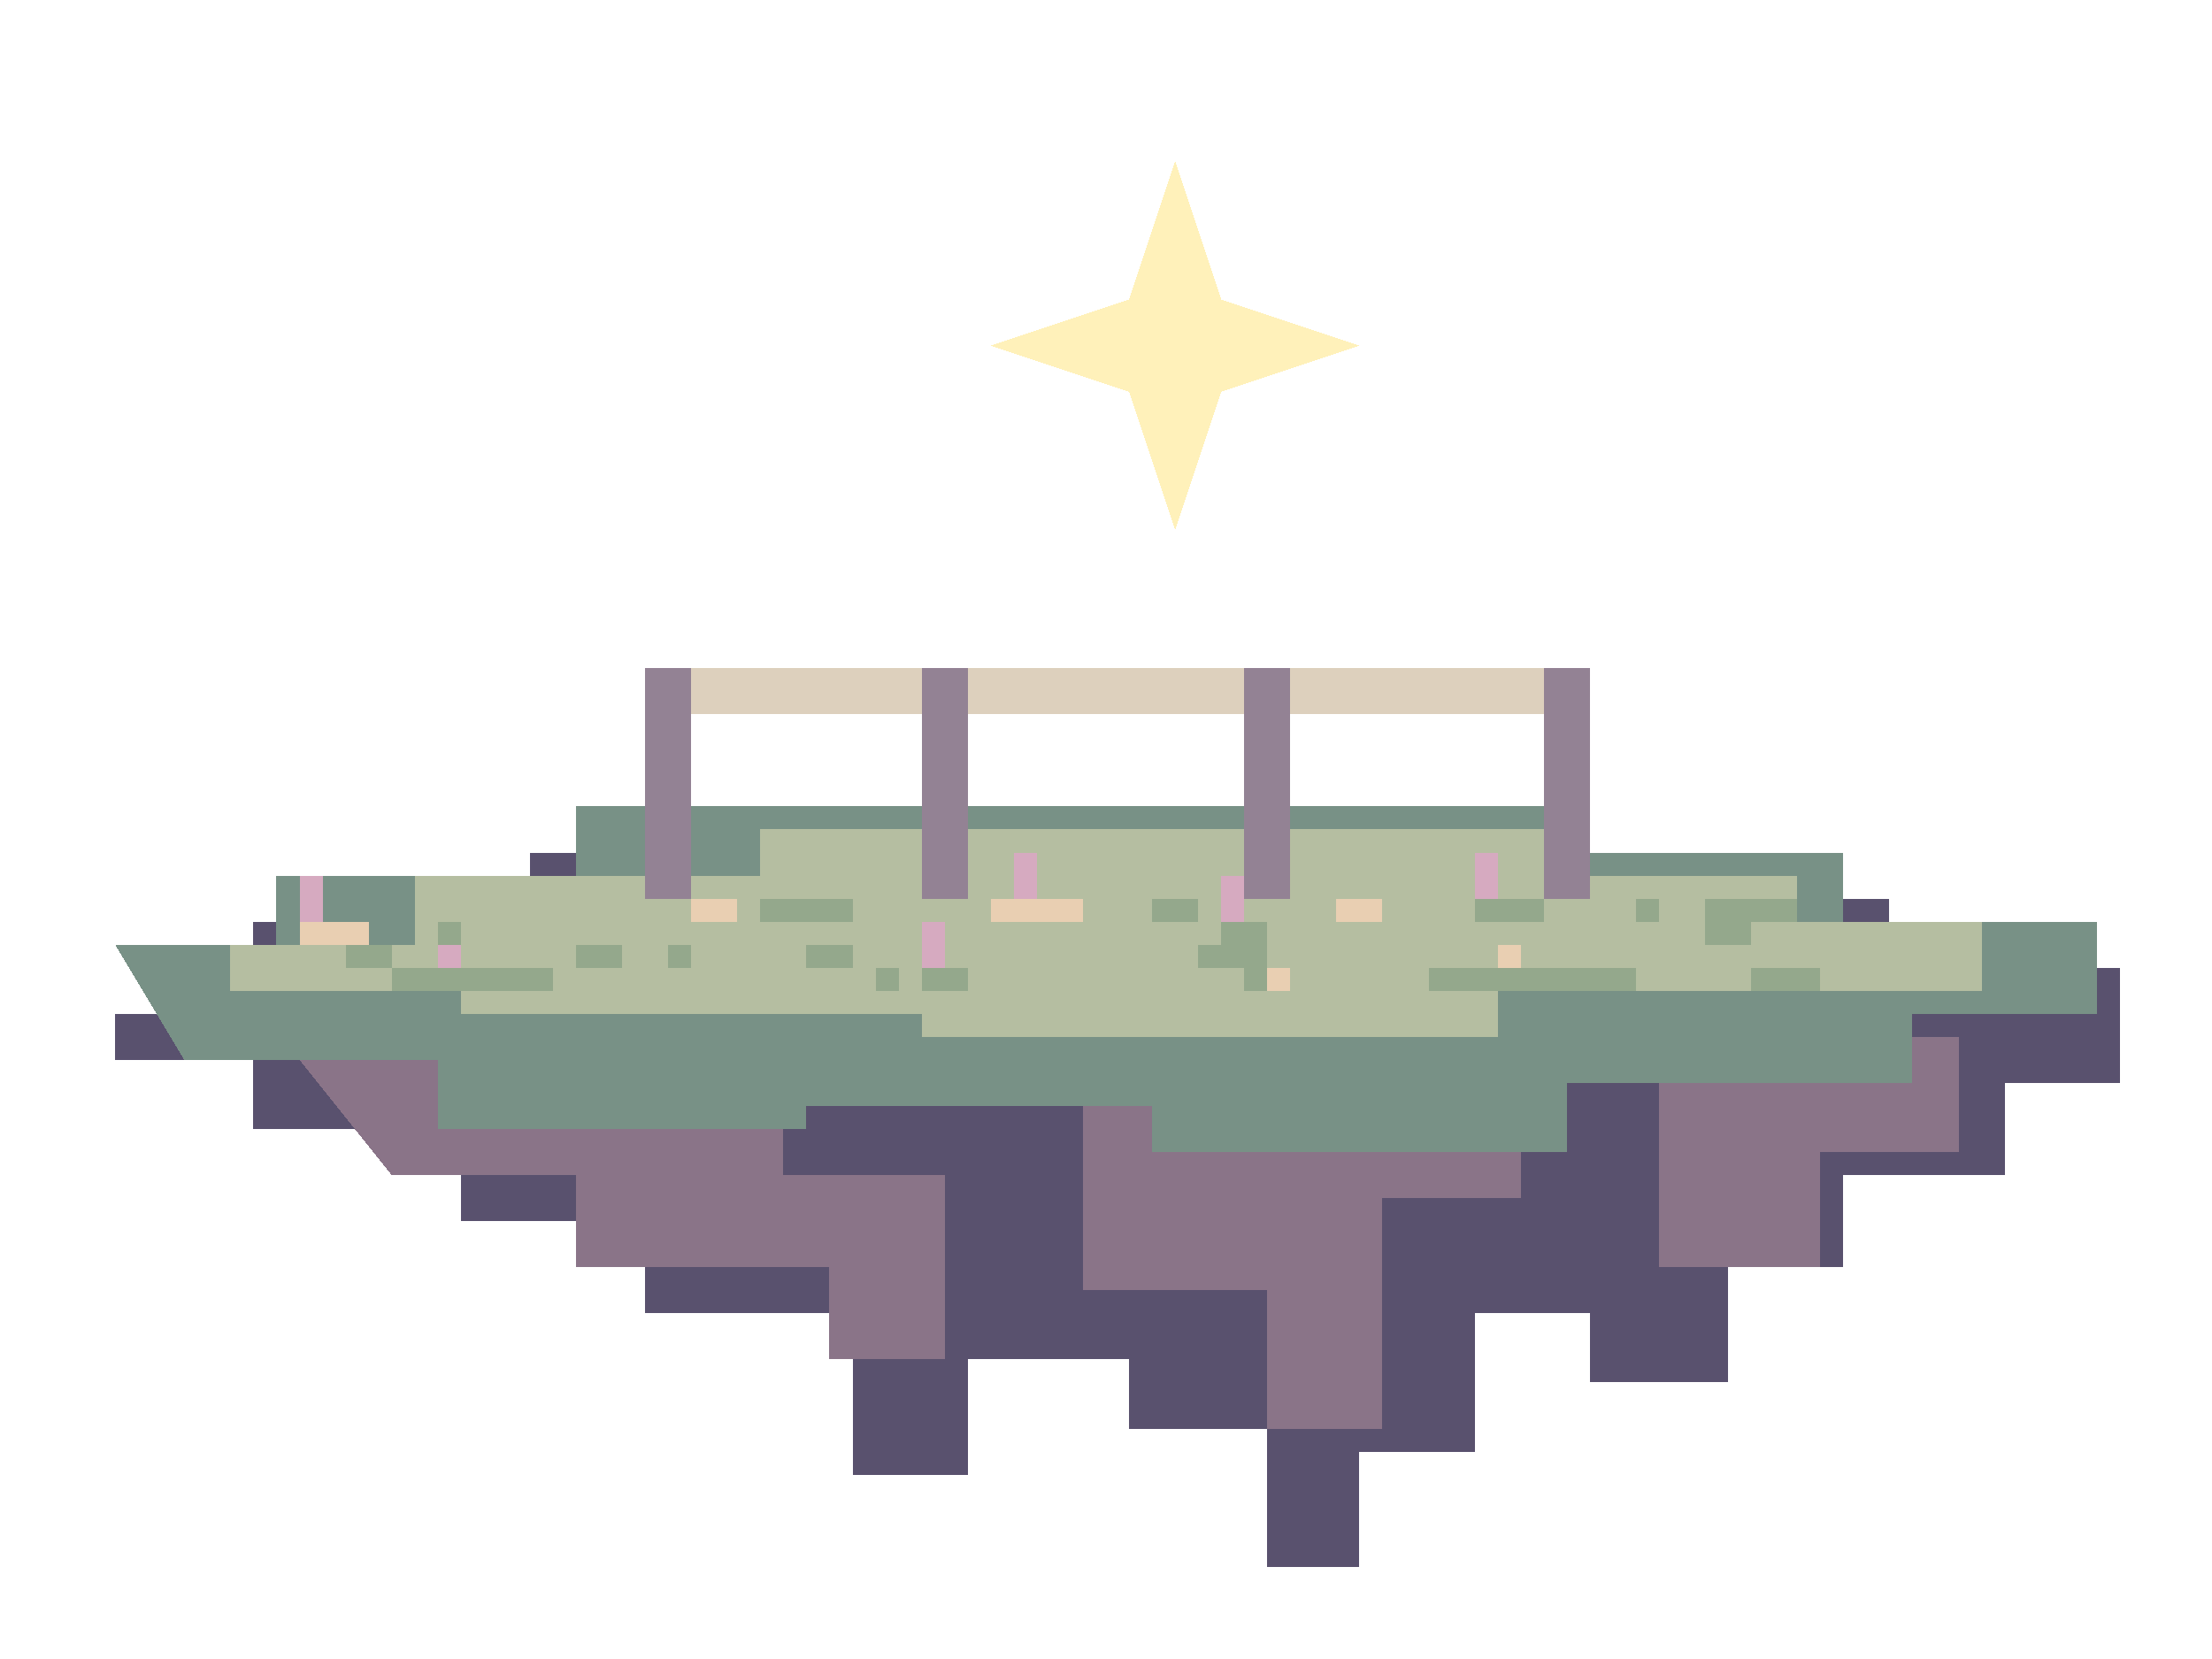
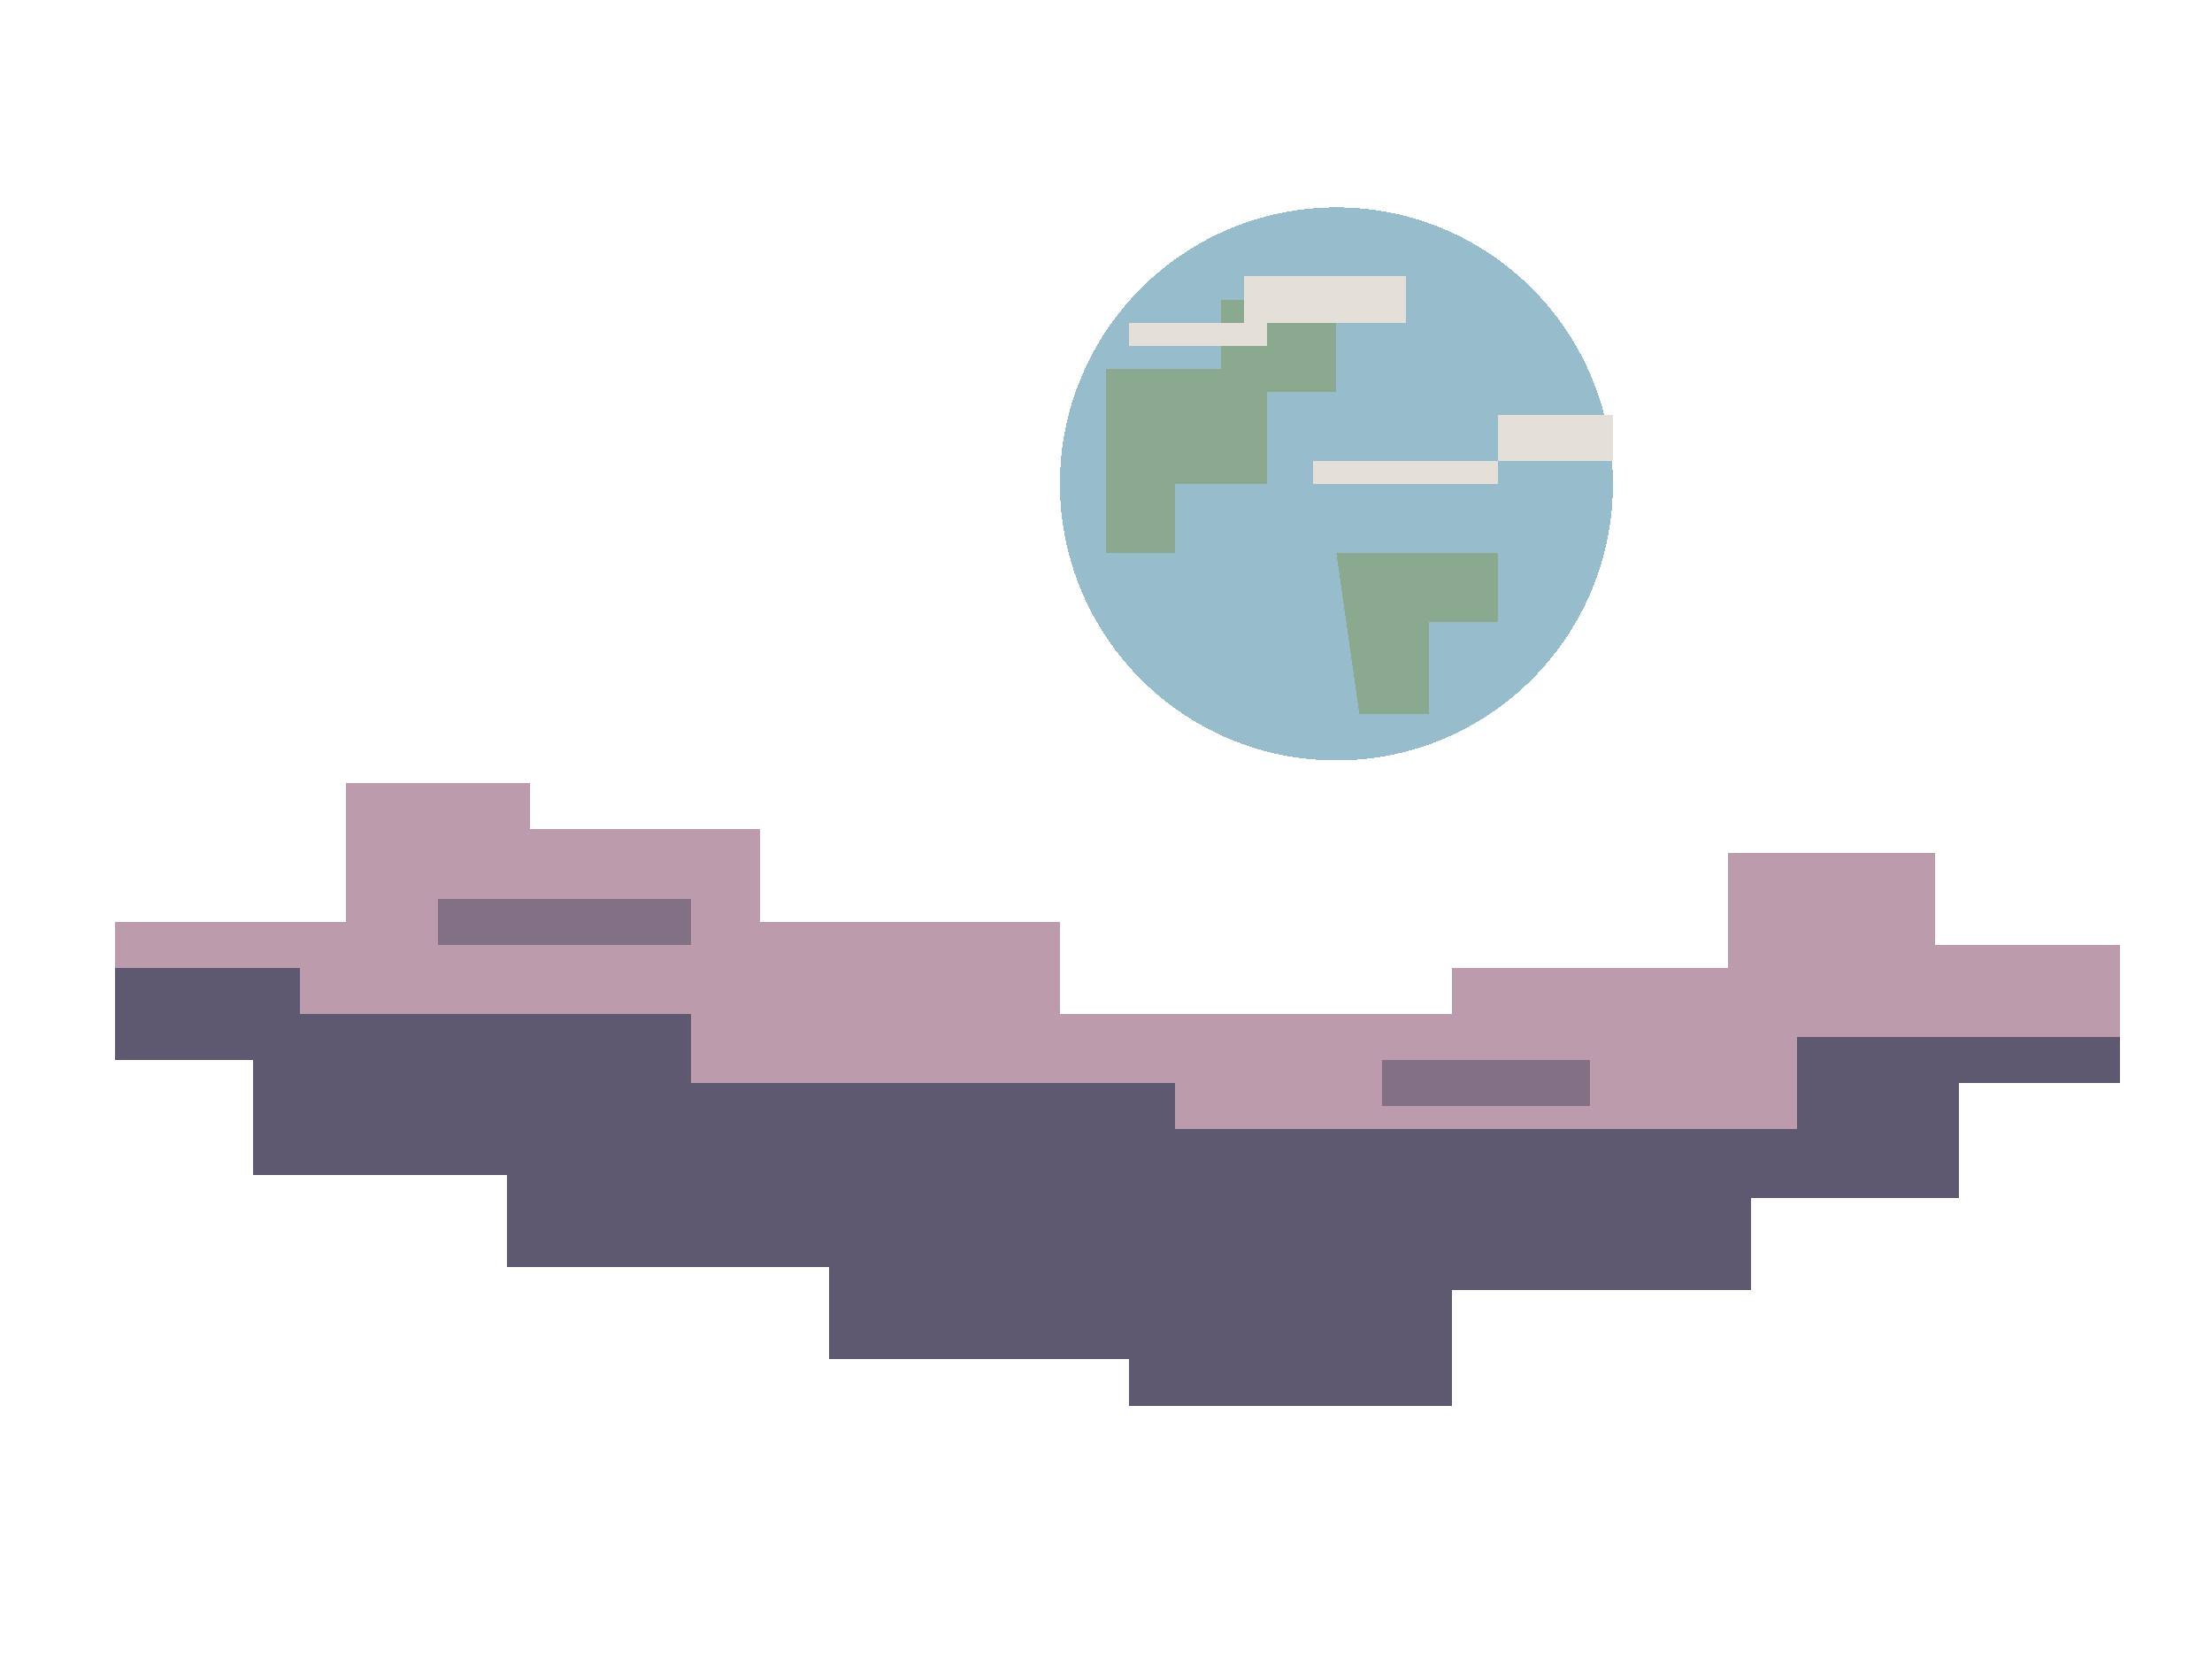
<svg xmlns="http://www.w3.org/2000/svg" viewBox="0 0 96 72" shape-rendering="crispEdges">
-   <path fill="#59516e" d="M5 44h6v-4h12v-3h47v2h12v3h10v5h-5v4h-7v4h-5v5h-6v-3h-5v6h-5v5h-4v-6h-6v-3h-7v5h-5v-7h-9v-4h-8v-4h-9v-3H5z" />
-   <path fill="#8a7488" d="M13 46h21v5h7v8h-5v-4H25v-4h-8z M47 48h19v4h-6v10h-5v-6h-8z M72 45h13v5h-6v5h-7z" />
-   <path fill="#789186" d="M5 41h7v-3h13v-3h43v2h12v3h11v4h-8v3H68v3H50v-2H35v1H19v-3H8z" />
-   <path fill="#b5bea1" d="M10 41h8v-3h15v-2h35v2h10v2h8v3H65v2H40v-1H20v-1H10z" />
-   <rect x="13" y="40" width="3" height="1" fill="#e9cfb2" />
-   <rect x="13" y="38" width="1" height="2" fill="#d6aac0" />
-   <rect x="71" y="39" width="1" height="1" fill="#94a88c" />
-   <rect x="52" y="41" width="3" height="1" fill="#94a88c" />
-   <rect x="74" y="40" width="2" height="1" fill="#94a88c" />
-   <rect x="34" y="39" width="3" height="1" fill="#e9cfb2" />
-   <rect x="76" y="42" width="3" height="1" fill="#94a88c" />
-   <rect x="35" y="41" width="2" height="1" fill="#94a88c" />
-   <rect x="40" y="42" width="2" height="1" fill="#94a88c" />
-   <rect x="40" y="40" width="1" height="2" fill="#d6aac0" />
-   <rect x="58" y="39" width="2" height="1" fill="#e9cfb2" />
-   <rect x="67" y="42" width="2" height="1" fill="#94a88c" />
-   <rect x="35" y="39" width="2" height="1" fill="#94a88c" />
-   <rect x="62" y="42" width="3" height="1" fill="#94a88c" />
-   <rect x="33" y="39" width="3" height="1" fill="#e9cfb2" />
-   <rect x="75" y="39" width="3" height="1" fill="#94a88c" />
-   <rect x="19" y="42" width="3" height="1" fill="#94a88c" />
-   <rect x="19" y="40" width="1" height="2" fill="#d6aac0" />
-   <rect x="55" y="42" width="1" height="1" fill="#94a88c" />
-   <rect x="30" y="39" width="2" height="1" fill="#e9cfb2" />
-   <rect x="54" y="42" width="1" height="1" fill="#94a88c" />
-   <rect x="66" y="42" width="3" height="1" fill="#94a88c" />
-   <rect x="69" y="42" width="2" height="1" fill="#94a88c" />
-   <rect x="35" y="39" width="1" height="1" fill="#e9cfb2" />
-   <rect x="53" y="40" width="2" height="1" fill="#94a88c" />
-   <rect x="53" y="38" width="1" height="2" fill="#d6aac0" />
-   <rect x="74" y="39" width="2" height="1" fill="#94a88c" />
-   <rect x="15" y="41" width="2" height="1" fill="#94a88c" />
-   <rect x="65" y="41" width="1" height="1" fill="#e9cfb2" />
-   <rect x="74" y="39" width="3" height="1" fill="#94a88c" />
-   <rect x="65" y="42" width="1" height="1" fill="#94a88c" />
-   <rect x="29" y="41" width="1" height="1" fill="#94a88c" />
-   <rect x="44" y="39" width="3" height="1" fill="#e9cfb2" />
-   <rect x="44" y="37" width="1" height="2" fill="#d6aac0" />
-   <rect x="17" y="42" width="2" height="1" fill="#94a88c" />
-   <rect x="33" y="39" width="3" height="1" fill="#94a88c" />
-   <rect x="25" y="41" width="2" height="1" fill="#94a88c" />
-   <rect x="43" y="39" width="1" height="1" fill="#e9cfb2" />
-   <rect x="54" y="41" width="1" height="1" fill="#94a88c" />
-   <rect x="38" y="42" width="1" height="1" fill="#94a88c" />
-   <rect x="64" y="39" width="3" height="1" fill="#94a88c" />
-   <rect x="64" y="37" width="1" height="2" fill="#d6aac0" />
-   <rect x="55" y="42" width="1" height="1" fill="#e9cfb2" />
-   <rect x="22" y="42" width="2" height="1" fill="#94a88c" />
-   <rect x="50" y="39" width="2" height="1" fill="#94a88c" />
-   <rect x="19" y="40" width="1" height="1" fill="#94a88c" />
-   <rect x="28" y="29" width="40" height="2" fill="#ddd0bd" />
-   <rect x="28" y="29" width="2" height="10" fill="#938294" />
-   <rect x="40" y="29" width="2" height="10" fill="#938294" />
-   <rect x="54" y="29" width="2" height="10" fill="#938294" />
-   <rect x="67" y="29" width="2" height="10" fill="#938294" />
-   <path fill="#fff1ba" d="M51 7l2 6 6 2-6 2-2 6-2-6-6-2 6-2z" />
+   <circle cx="58" cy="21" r="12" fill="#97bdcc" />
+   <path fill="#8ba98e" d="M48 16h5v-3h5v4h-3v4h-4v3h-3zm10 8h7v3h-3v4h-3z" />
+   <path fill="#e5dfda" d="M49 14h5v-2h7v2h-6v1h-6zm8 6h8v-2h5v2h-5v1h-8z" />
+   <path fill="#5e5871" d="M5 40h10v-6h8v2h10v4h13v4h17v-2h12v-5h9v4h8v6h-7v5h-9v4H63v5H49v-2H36v-4H22v-4H11v-5H5z" />
+   <path fill="#bc9cac" d="M5 40h10v-6h8v2h10v4h13v4h17v-2h12v-5h9v4h8v4H78v4H51v-2H30v-3H13v-2H5z" />
+   <path fill="#827185" d="M19 39h11v2H19zm41 7h9v2h-9z" />
</svg>
